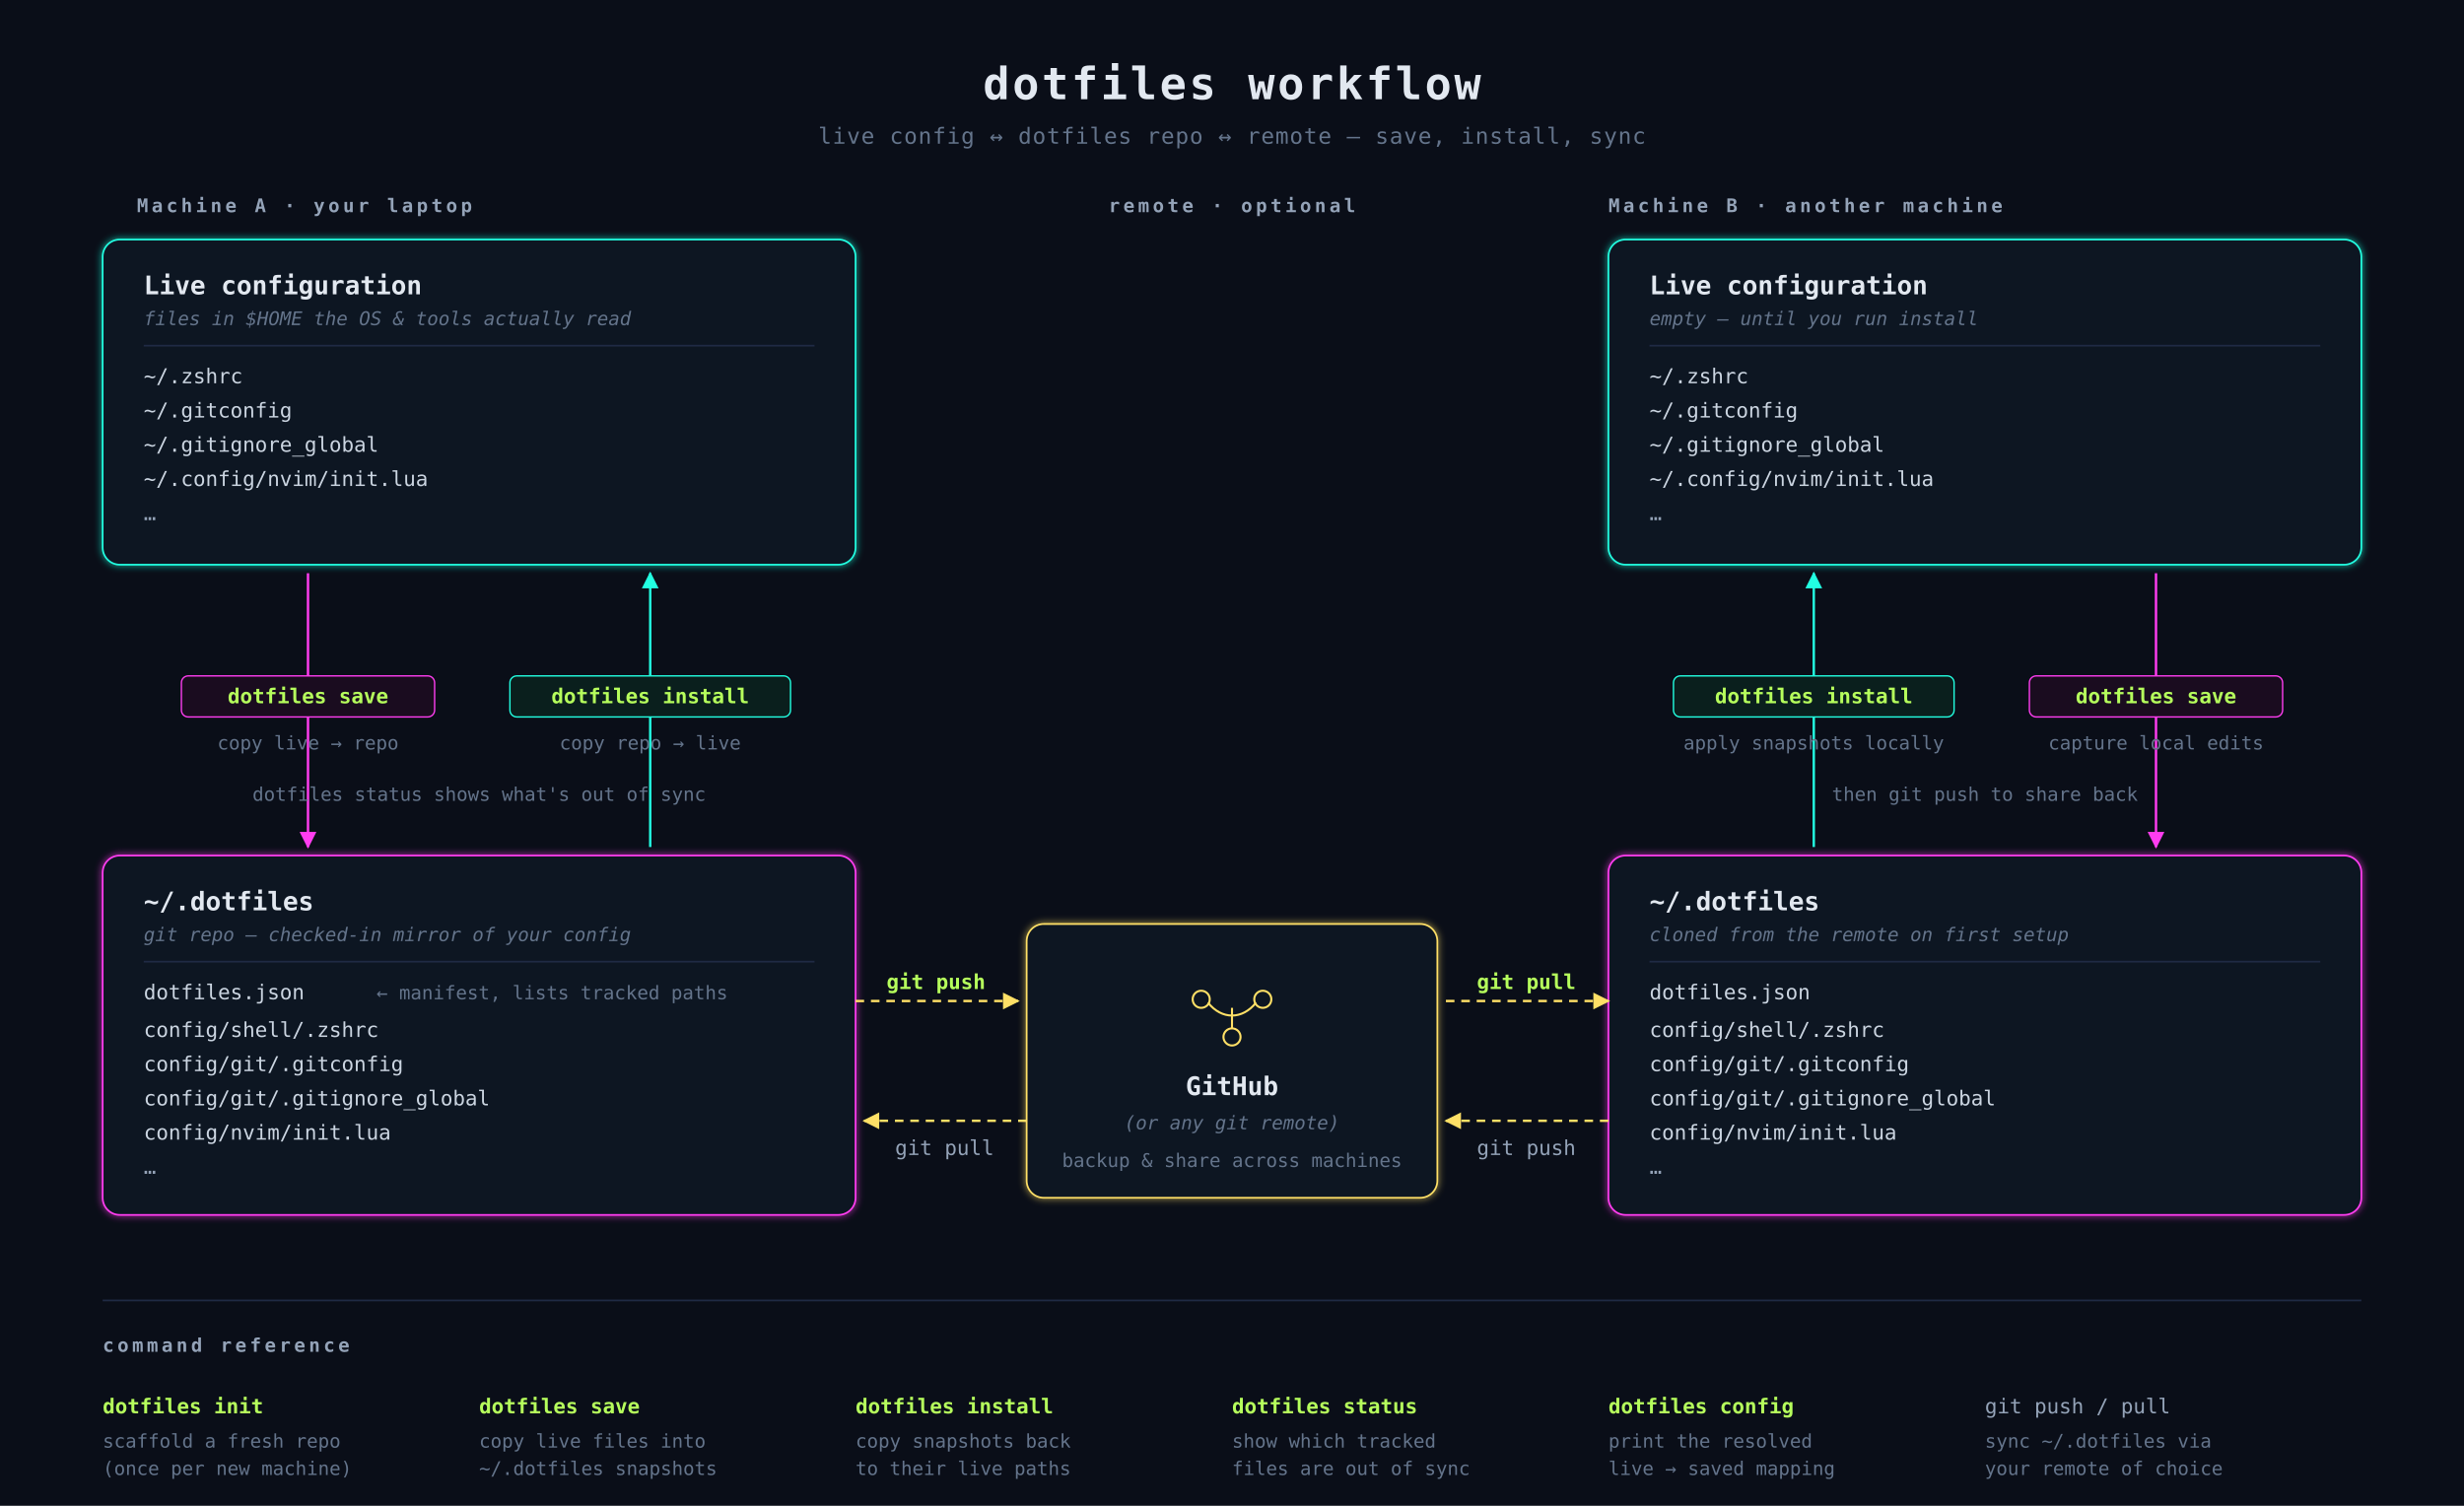
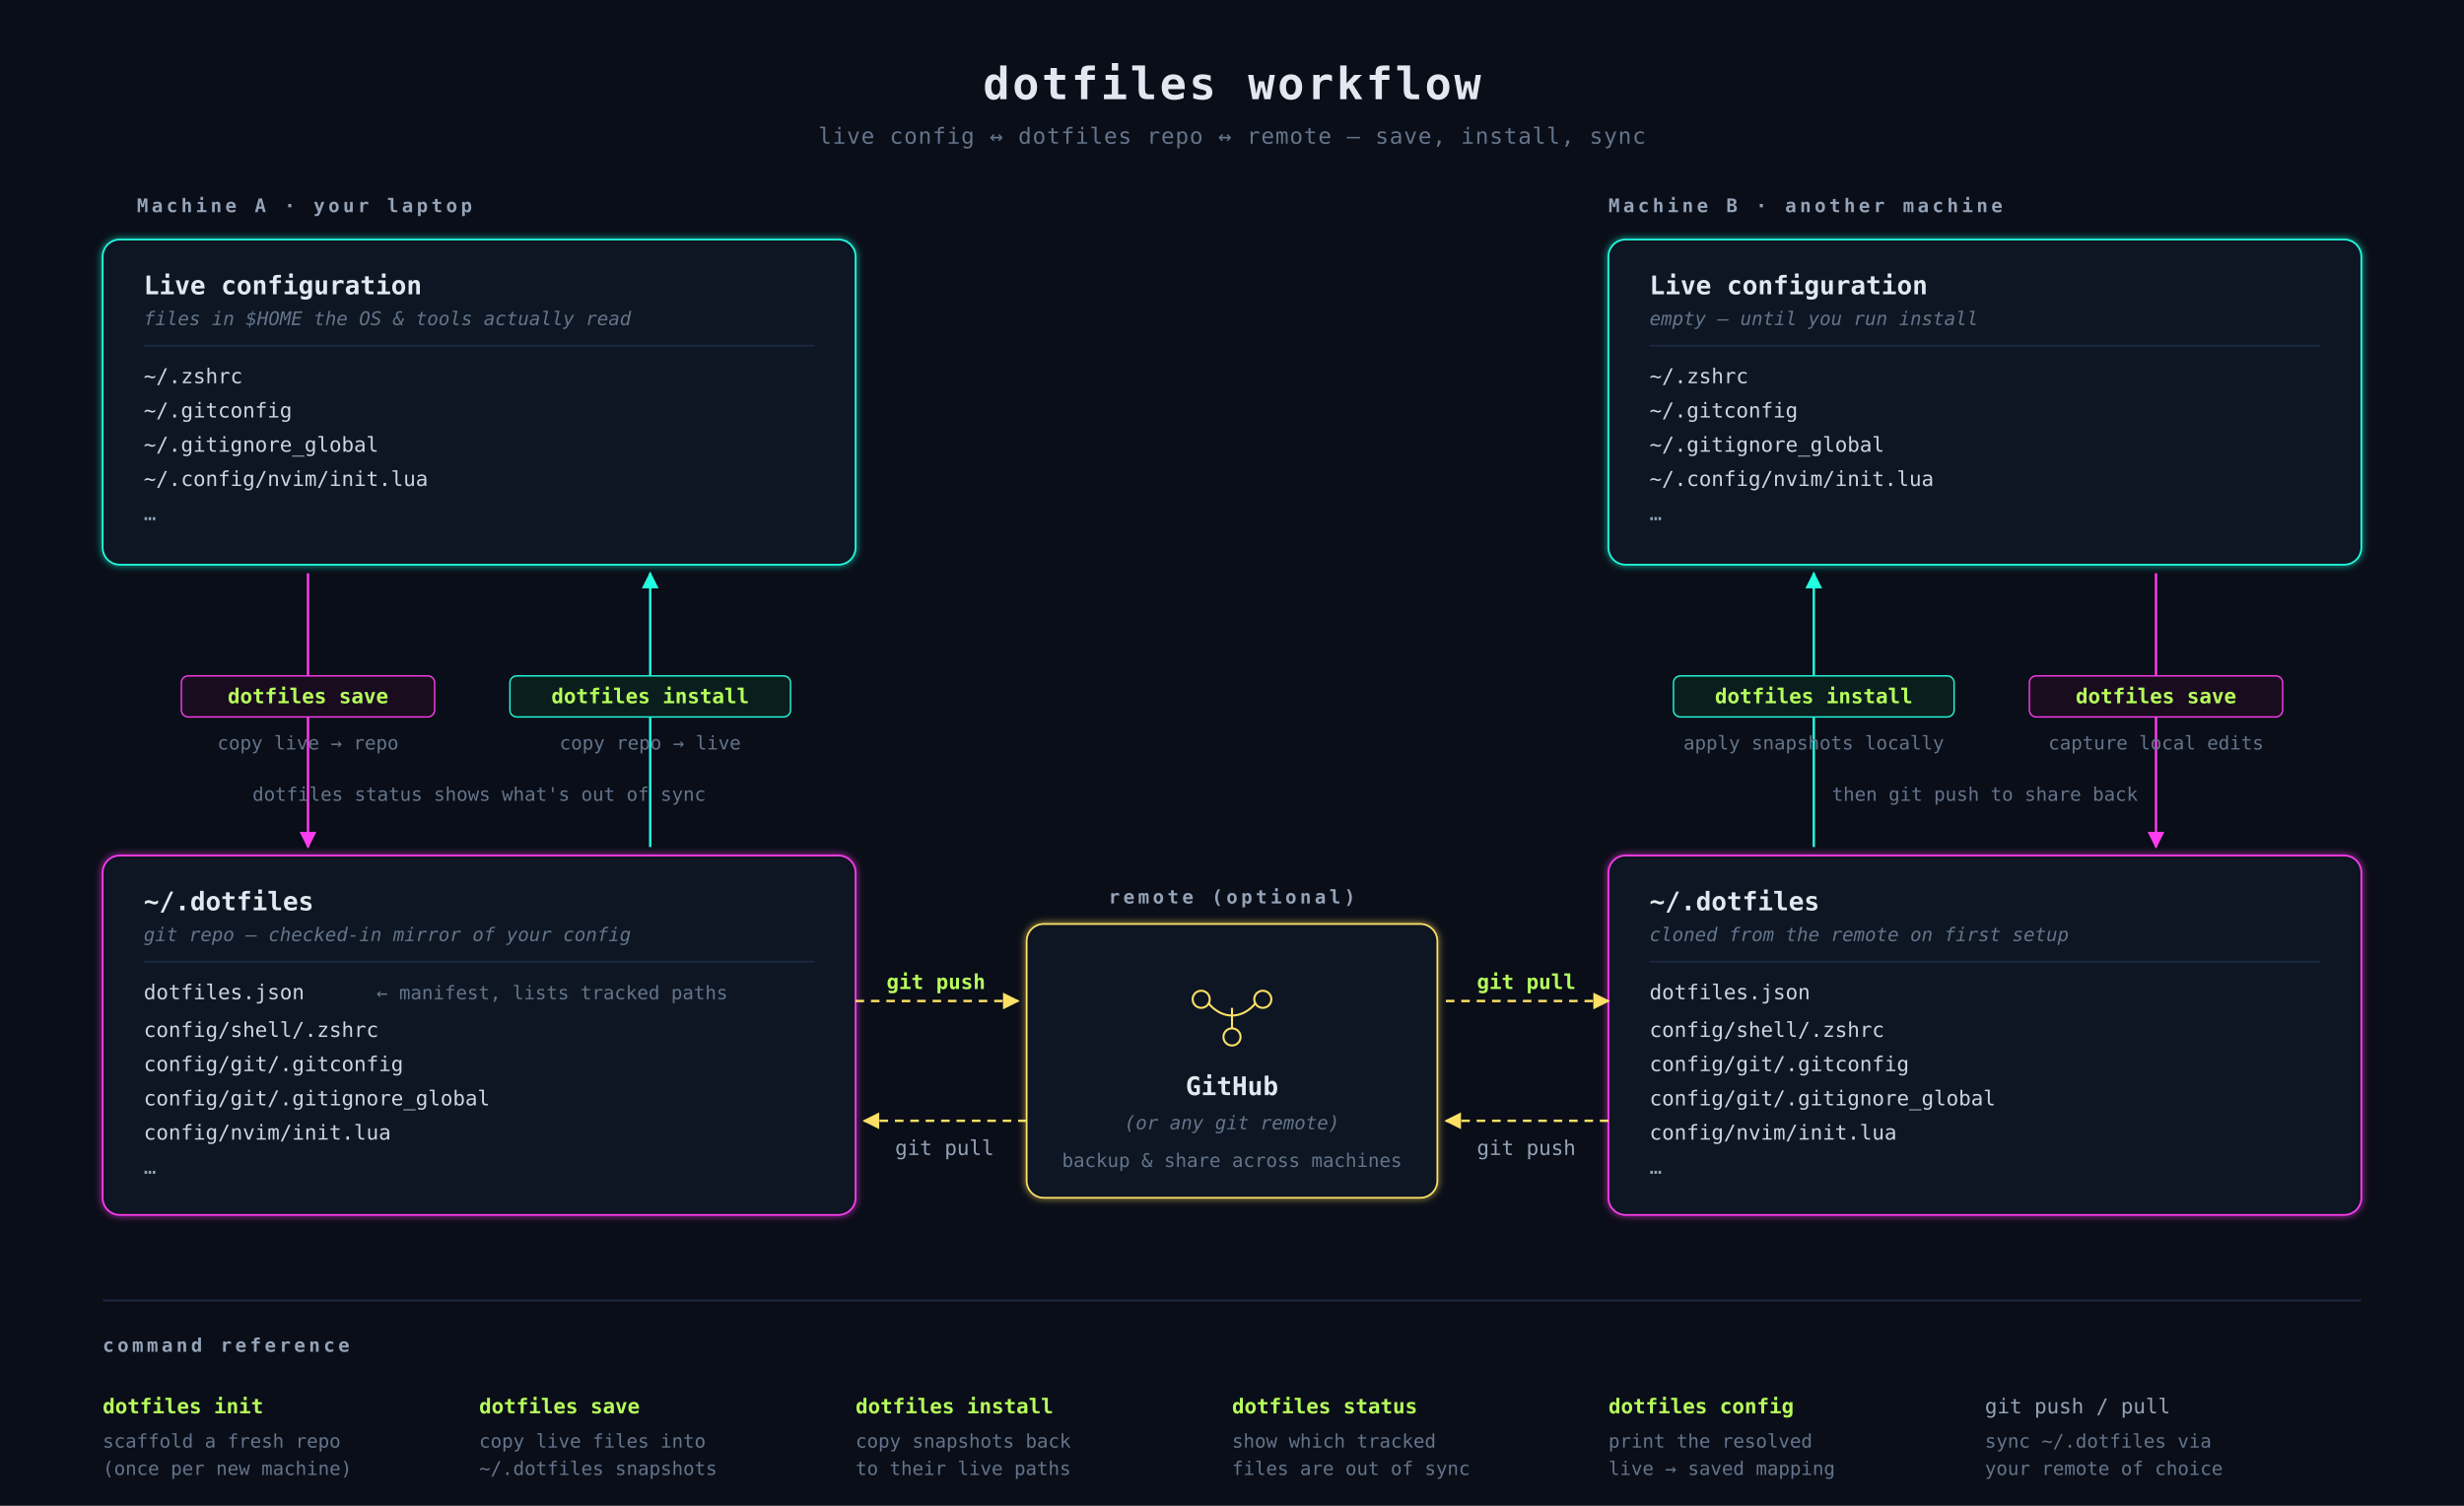
<svg xmlns="http://www.w3.org/2000/svg" viewBox="0 0 1440 880" font-family="ui-monospace, 'JetBrains Mono', 'SF Mono', Menlo, Consolas, monospace">
  <defs>
    <style>
      .bg            { fill: #0a0e18; }
      .frame         { fill: none; stroke-width: 1; }
      .frame-cyan    { stroke: #22ffe1; }
      .frame-pink    { stroke: #ff3df0; }
      .frame-yellow  { stroke: #ffe066; }
      .frame-dim     { stroke: #1f2a44; }
      .panel-fill    { fill: #0e1424; }

      .title         { fill: #e2e8f0; font-size: 26px; font-weight: 600; letter-spacing: 0.06em; }
      .subtitle      { fill: #64748b; font-size: 13px; letter-spacing: 0.04em; }
      .header        { fill: #94a3b8; font-size: 11px; font-weight: 600; letter-spacing: 0.18em; text-transform: uppercase; }
      .box-title     { fill: #e2e8f0; font-size: 15px; font-weight: 600; }
      .box-sub       { fill: #64748b; font-size: 11px; font-style: italic; }
      .item          { fill: #94a3b8; font-size: 12px; }
      .item-key      { fill: #cbd5e1; font-size: 12px; }
      .note          { fill: #64748b; font-size: 11px; }
      .arrow-label   { fill: #e2e8f0; font-size: 12px; font-weight: 500; }
      .cmd           { fill: #b6ff5c; font-size: 12px; font-weight: 600; }
      .cmd-mute      { fill: #94a3b8; font-size: 12px; }

      .line-cyan     { stroke: #22ffe1; stroke-width: 1.4; fill: none; }
      .line-pink     { stroke: #ff3df0; stroke-width: 1.4; fill: none; }
      .line-yellow   { stroke: #ffe066; stroke-width: 1.4; fill: none; stroke-dasharray: 5 4; }
      .line-mirror   { stroke: #475569; stroke-width: 1; fill: none; stroke-dasharray: 2 4; }
      .divider       { stroke: #1f2a44; stroke-width: 1; }
    </style>
    <filter id="soft-glow" x="-50%" y="-50%" width="200%" height="200%">
      <feGaussianBlur stdDeviation="2.2" result="b" />
      <feMerge>
        <feMergeNode in="b" />
        <feMergeNode in="SourceGraphic" />
      </feMerge>
    </filter>
    <marker id="arr-cyan" viewBox="0 0 10 10" refX="9" refY="5" markerWidth="7" markerHeight="7" orient="auto">
      <path d="M0,0 L10,5 L0,10 z" fill="#22ffe1" />
    </marker>
    <marker id="arr-pink" viewBox="0 0 10 10" refX="9" refY="5" markerWidth="7" markerHeight="7" orient="auto">
      <path d="M0,0 L10,5 L0,10 z" fill="#ff3df0" />
    </marker>
    <marker id="arr-yellow" viewBox="0 0 10 10" refX="9" refY="5" markerWidth="7" markerHeight="7" orient="auto">
      <path d="M0,0 L10,5 L0,10 z" fill="#ffe066" />
    </marker>
  </defs>
  <rect class="bg" width="1440" height="880" />
  <g>
    <text class="title" x="720" y="58" text-anchor="middle">dotfiles workflow</text>
    <text class="subtitle" x="720" y="84" text-anchor="middle">
      live config ↔ dotfiles repo ↔ remote — save, install, sync
    </text>
  </g>
  <g>
    <text class="header" x="80" y="124">Machine A · your laptop</text>
    <rect class="frame frame-cyan panel-fill" x="60" y="140" width="440" height="190" rx="10" filter="url(#soft-glow)" />
    <text class="box-title" x="84" y="172">Live configuration</text>
    <text class="box-sub" x="84" y="190">files in $HOME the OS &amp; tools actually read</text>
    <line class="divider" x1="84" y1="202" x2="476" y2="202" />
    <g>
      <text class="item-key" x="84" y="224">~/.zshrc</text>
      <text class="item-key" x="84" y="244">~/.gitconfig</text>
      <text class="item-key" x="84" y="264">~/.gitignore_global</text>
      <text class="item-key" x="84" y="284">~/.config/nvim/init.lua</text>
      <text class="item" x="84" y="304">…</text>
    </g>
    <rect class="frame frame-pink panel-fill" x="60" y="500" width="440" height="210" rx="10" filter="url(#soft-glow)" />
    <text class="box-title" x="84" y="532">~/.dotfiles</text>
    <text class="box-sub" x="84" y="550">git repo — checked-in mirror of your config</text>
    <line class="divider" x1="84" y1="562" x2="476" y2="562" />
    <g>
      <text class="item-key" x="84" y="584">dotfiles.json</text>
      <text class="note" x="220" y="584">← manifest, lists tracked paths</text>
      <text class="item-key" x="84" y="606">config/shell/.zshrc</text>
      <text class="item-key" x="84" y="626">config/git/.gitconfig</text>
      <text class="item-key" x="84" y="646">config/git/.gitignore_global</text>
      <text class="item-key" x="84" y="666">config/nvim/init.lua</text>
      <text class="item" x="84" y="686">…</text>
    </g>
    <line class="line-pink" x1="180" y1="335" x2="180" y2="495" marker-end="url(#arr-pink)" />
    <rect x="106" y="395" width="148" height="24" rx="4" fill="#1a0c1f" stroke="#ff3df0" stroke-width="0.8" />
    <text class="cmd" x="180" y="411" text-anchor="middle">dotfiles save</text>
    <text class="note" x="180" y="438" text-anchor="middle">copy live → repo</text>
    <line class="line-cyan" x1="380" y1="495" x2="380" y2="335" marker-end="url(#arr-cyan)" />
    <rect x="298" y="395" width="164" height="24" rx="4" fill="#0a1f1d" stroke="#22ffe1" stroke-width="0.8" />
    <text class="cmd" x="380" y="411" text-anchor="middle">dotfiles install</text>
    <text class="note" x="380" y="438" text-anchor="middle">copy repo → live</text>
    <text class="note" x="280" y="468" text-anchor="middle">dotfiles status shows what's out of sync</text>
  </g>
  <g>
-     <text class="header" x="720" y="124" text-anchor="middle">remote · optional</text>
+     <text class="header" x="720" y="528" text-anchor="middle">remote (optional)</text>
    <rect class="frame frame-yellow panel-fill" x="600" y="540" width="240" height="160" rx="10" filter="url(#soft-glow)" />
    <g transform="translate(720,584)" stroke="#ffe066" fill="none" stroke-width="1.2">
      <circle cx="-18" cy="0" r="5" />
      <circle cx="18" cy="0" r="5" />
      <circle cx="0" cy="22" r="5" />
      <path d="M -14,2 C -6,12 6,12 14,2" />
      <path d="M 0,5 L 0,17" />
    </g>
    <text class="box-title" x="720" y="640" text-anchor="middle">GitHub</text>
    <text class="box-sub" x="720" y="660" text-anchor="middle">(or any git remote)</text>
    <text class="note" x="720" y="682" text-anchor="middle">backup &amp; share across machines</text>
  </g>
  <g>
    <line class="line-yellow" x1="500" y1="585" x2="595" y2="585" marker-end="url(#arr-yellow)" />
    <text class="cmd" x="547" y="578" text-anchor="middle">git push</text>
    <line class="line-yellow" x1="600" y1="655" x2="505" y2="655" marker-end="url(#arr-yellow)" />
    <text class="cmd-mute" x="552" y="675" text-anchor="middle">git pull</text>
  </g>
  <g>
    <text class="header" x="940" y="124">Machine B · another machine</text>
    <rect class="frame frame-cyan panel-fill" x="940" y="140" width="440" height="190" rx="10" filter="url(#soft-glow)" />
    <text class="box-title" x="964" y="172">Live configuration</text>
    <text class="box-sub" x="964" y="190">empty — until you run install</text>
    <line class="divider" x1="964" y1="202" x2="1356" y2="202" />
    <g>
      <text class="item-key" x="964" y="224">~/.zshrc</text>
      <text class="item-key" x="964" y="244">~/.gitconfig</text>
      <text class="item-key" x="964" y="264">~/.gitignore_global</text>
      <text class="item-key" x="964" y="284">~/.config/nvim/init.lua</text>
      <text class="item" x="964" y="304">…</text>
    </g>
    <rect class="frame frame-pink panel-fill" x="940" y="500" width="440" height="210" rx="10" filter="url(#soft-glow)" />
    <text class="box-title" x="964" y="532">~/.dotfiles</text>
    <text class="box-sub" x="964" y="550">cloned from the remote on first setup</text>
    <line class="divider" x1="964" y1="562" x2="1356" y2="562" />
    <g>
      <text class="item-key" x="964" y="584">dotfiles.json</text>
      <text class="item-key" x="964" y="606">config/shell/.zshrc</text>
      <text class="item-key" x="964" y="626">config/git/.gitconfig</text>
      <text class="item-key" x="964" y="646">config/git/.gitignore_global</text>
      <text class="item-key" x="964" y="666">config/nvim/init.lua</text>
      <text class="item" x="964" y="686">…</text>
    </g>
    <line class="line-cyan" x1="1060" y1="495" x2="1060" y2="335" marker-end="url(#arr-cyan)" />
    <rect x="978" y="395" width="164" height="24" rx="4" fill="#0a1f1d" stroke="#22ffe1" stroke-width="0.8" />
    <text class="cmd" x="1060" y="411" text-anchor="middle">dotfiles install</text>
    <text class="note" x="1060" y="438" text-anchor="middle">apply snapshots locally</text>
    <line class="line-pink" x1="1260" y1="335" x2="1260" y2="495" marker-end="url(#arr-pink)" />
    <rect x="1186" y="395" width="148" height="24" rx="4" fill="#1a0c1f" stroke="#ff3df0" stroke-width="0.8" />
    <text class="cmd" x="1260" y="411" text-anchor="middle">dotfiles save</text>
    <text class="note" x="1260" y="438" text-anchor="middle">capture local edits</text>
    <text class="note" x="1160" y="468" text-anchor="middle">then git push to share back</text>
  </g>
  <g>
    <line class="line-yellow" x1="845" y1="585" x2="940" y2="585" marker-end="url(#arr-yellow)" />
    <text class="cmd" x="892" y="578" text-anchor="middle">git pull</text>
    <line class="line-yellow" x1="940" y1="655" x2="845" y2="655" marker-end="url(#arr-yellow)" />
    <text class="cmd-mute" x="892" y="675" text-anchor="middle">git push</text>
  </g>
  <g transform="translate(0,760)">
    <line class="divider" x1="60" y1="0" x2="1380" y2="0" />
    <text class="header" x="60" y="30">command reference</text>
    <g transform="translate(60,52)">
      <text class="cmd" x="0" y="14">dotfiles init</text>
      <text class="note" x="0" y="34">scaffold a fresh repo</text>
      <text class="note" x="0" y="50">(once per new machine)</text>
    </g>
    <g transform="translate(280,52)">
      <text class="cmd" x="0" y="14">dotfiles save</text>
      <text class="note" x="0" y="34">copy live files into</text>
      <text class="note" x="0" y="50">~/.dotfiles snapshots</text>
    </g>
    <g transform="translate(500,52)">
      <text class="cmd" x="0" y="14">dotfiles install</text>
      <text class="note" x="0" y="34">copy snapshots back</text>
      <text class="note" x="0" y="50">to their live paths</text>
    </g>
    <g transform="translate(720,52)">
      <text class="cmd" x="0" y="14">dotfiles status</text>
      <text class="note" x="0" y="34">show which tracked</text>
      <text class="note" x="0" y="50">files are out of sync</text>
    </g>
    <g transform="translate(940,52)">
      <text class="cmd" x="0" y="14">dotfiles config</text>
      <text class="note" x="0" y="34">print the resolved</text>
      <text class="note" x="0" y="50">live → saved mapping</text>
    </g>
    <g transform="translate(1160,52)">
      <text class="cmd-mute" x="0" y="14">git push / pull</text>
      <text class="note" x="0" y="34">sync ~/.dotfiles via</text>
      <text class="note" x="0" y="50">your remote of choice</text>
    </g>
  </g>
</svg>
